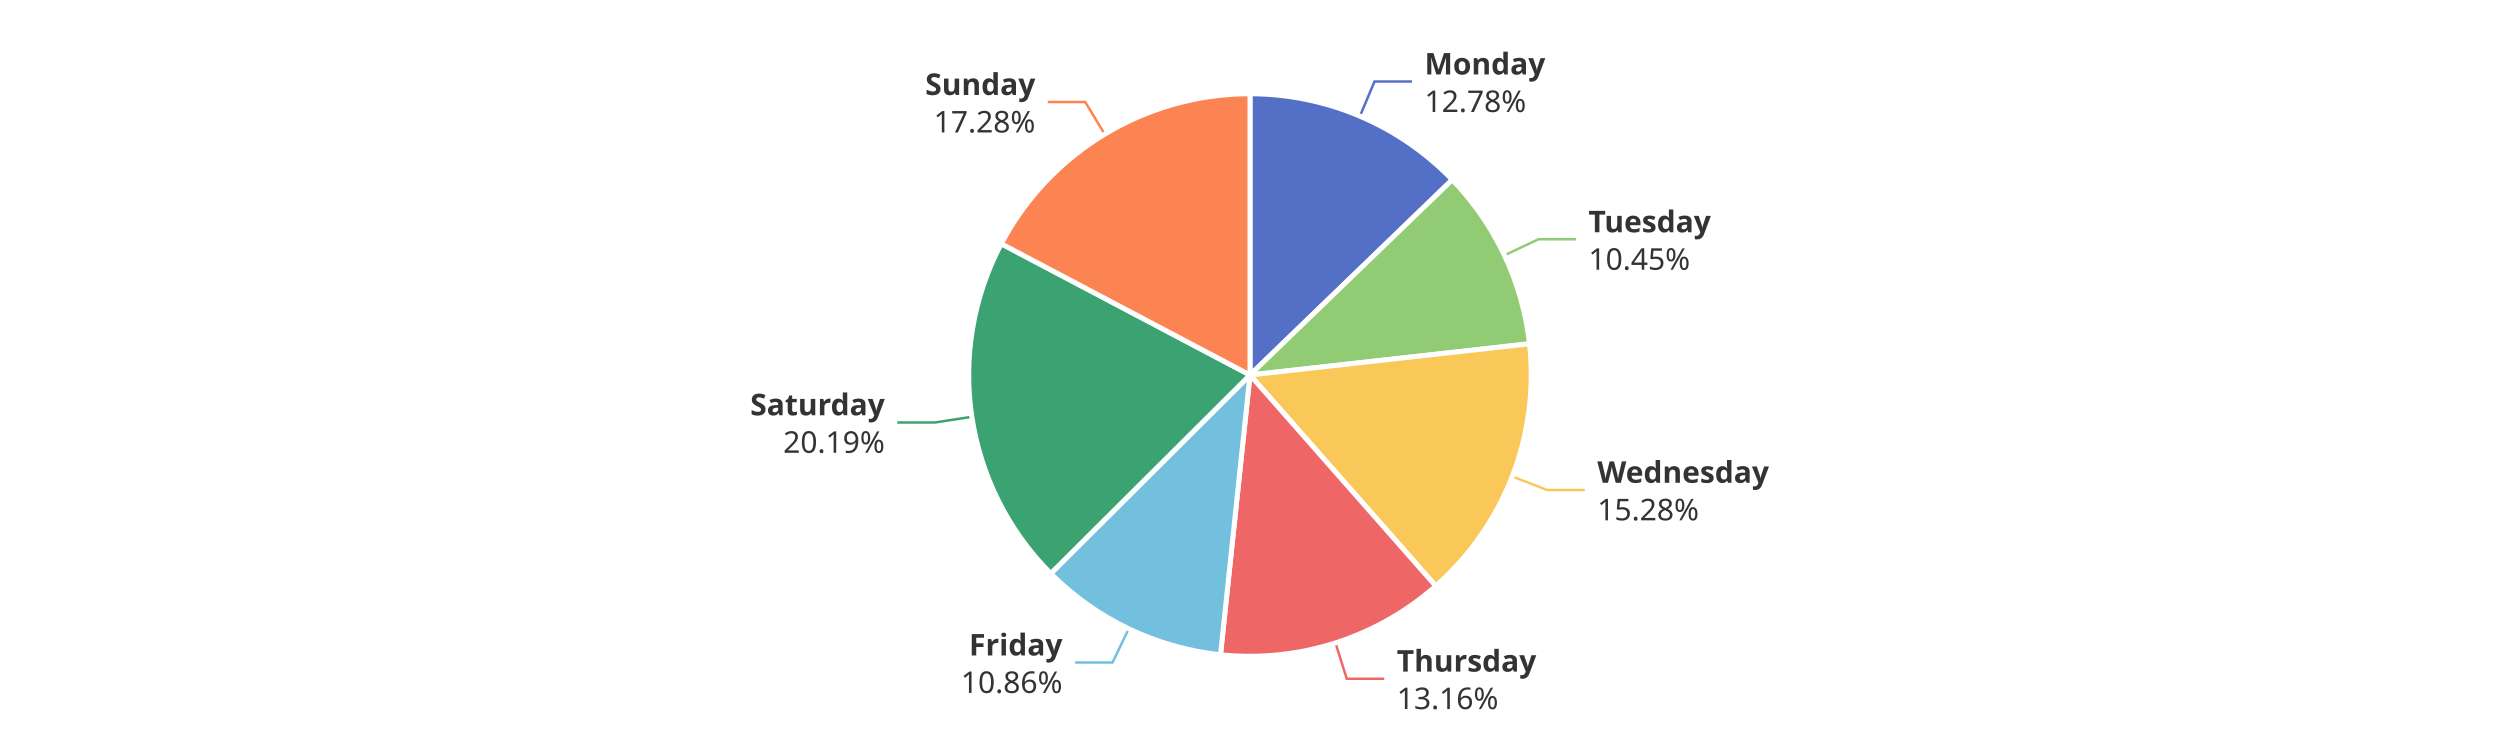
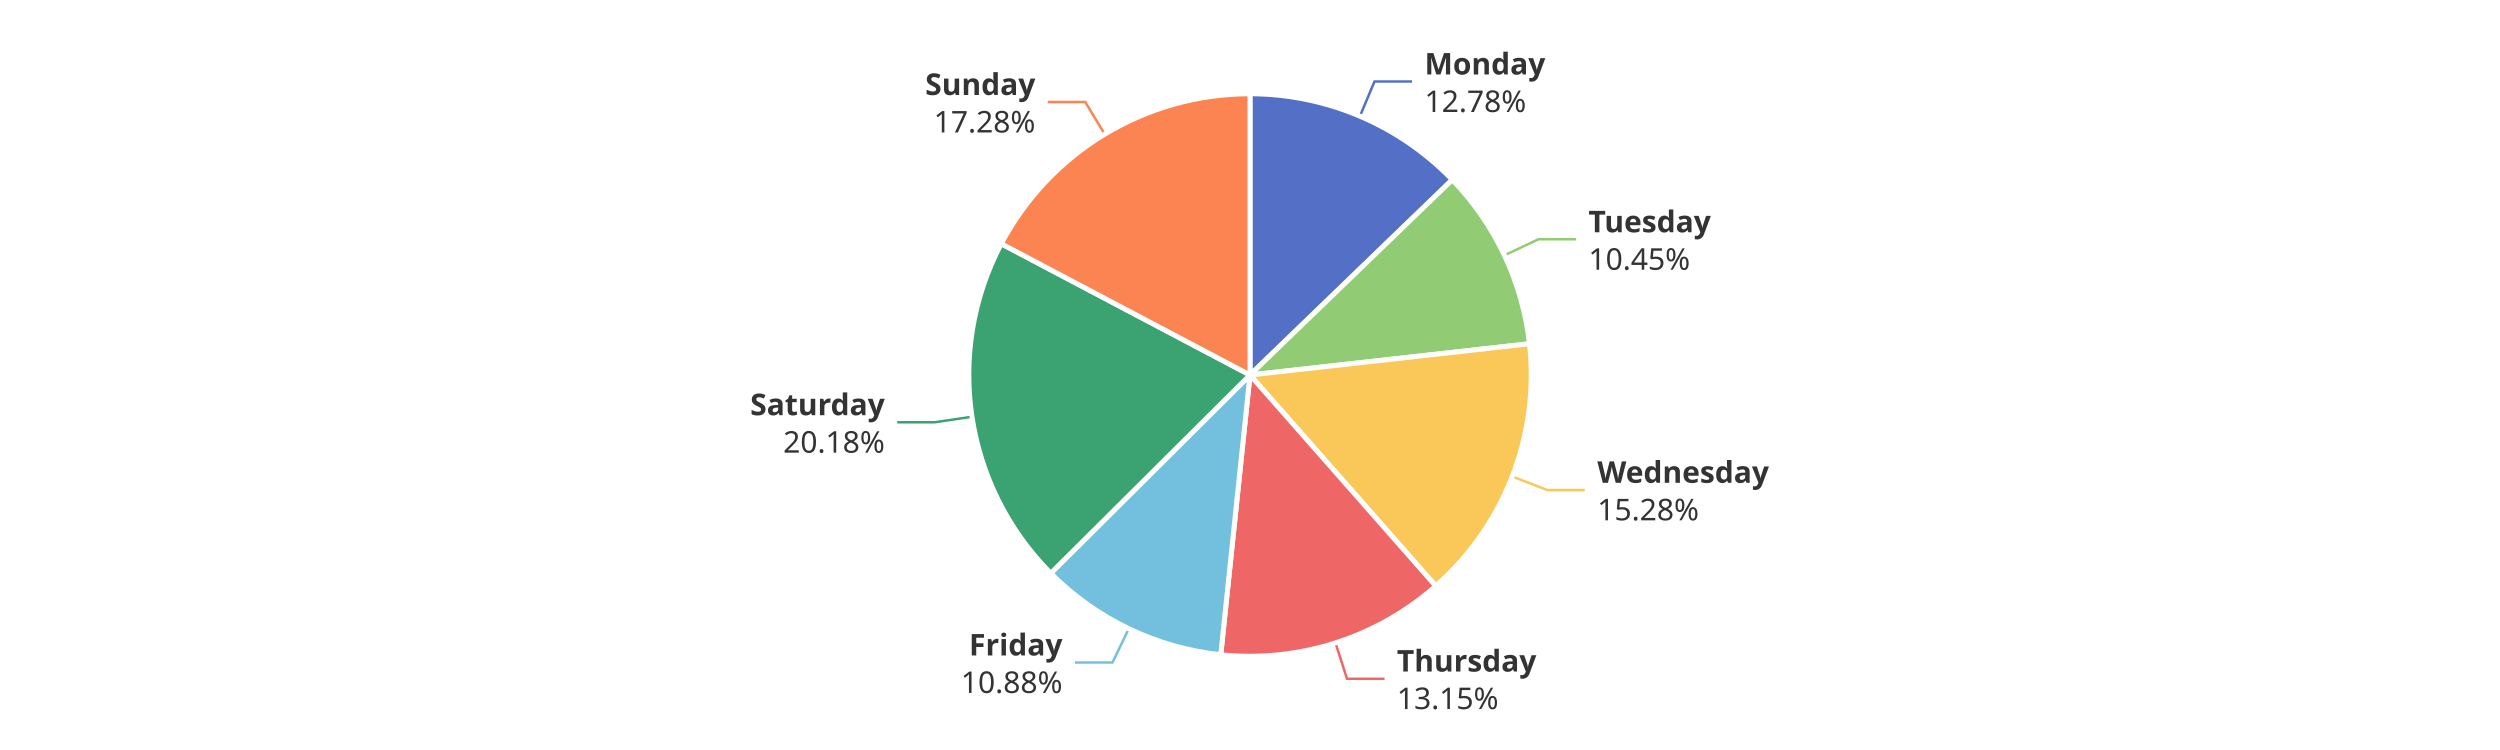
<svg xmlns="http://www.w3.org/2000/svg" width="1000" height="300" version="1.1" baseProfile="full" viewBox="0 0 1000 300">
  <rect width="1000" height="300" x="0" y="0" id="0" fill="#ffffff" />
  <polyline points="544 46.4 549.8 32.6 564.8 32.6" fill="none" stroke="#5470c6" />
  <polyline points="601.8 102.1 615.4 95.7 630.4 95.7" fill="none" stroke="#91cc75" />
  <polyline points="604.9 190.6 618.9 196 633.9 196" fill="none" stroke="#fac858" />
-   <polyline points="534.2 257.2 538.7 271.5 553.7 271.5" fill="none" stroke="#ee6666" />
+   <polyline points="534.2 257.2 538.8 271.5 553.8 271.5" fill="none" stroke="#ee6666" />
  <polyline points="451.5 251.5 445 265 430 265" fill="none" stroke="#73c0de" />
-   <polyline points="388.8 166.7 373.9 169 358.9 169" fill="none" stroke="#3ba272" />
+   <polyline points="388.7 166.7 373.9 168.9 358.9 168.9" fill="none" stroke="#3ba272" />
  <polyline points="441.9 53.7 434.1 40.8 419.1 40.8" fill="none" stroke="#fc8452" />
  <path d="M500 37.5A112.5 112.5 0 0 1 580.9 71.9L500 150Z" fill="#5470c6" stroke="#fff" stroke-width="2" stroke-linejoin="round" />
  <path d="M580.9 71.9A112.5 112.5 0 0 1 611.8 137.5L500 150Z" fill="#91cc75" stroke="#fff" stroke-width="2" stroke-linejoin="round" />
  <path d="M611.8 137.5A112.5 112.5 0 0 1 574.3 234.4L500 150Z" fill="#fac858" stroke="#fff" stroke-width="2" stroke-linejoin="round" />
-   <path d="M574.3 234.4A112.5 112.5 0 0 1 488.2 261.9L500 150Z" fill="#ee6666" stroke="#fff" stroke-width="2" stroke-linejoin="round" />
-   <path d="M488.2 261.9A112.5 112.5 0 0 1 420.3 229.4L500 150Z" fill="#73c0de" stroke="#fff" stroke-width="2" stroke-linejoin="round" />
-   <path d="M420.3 229.4A112.5 112.5 0 0 1 400.5 97.5L500 150Z" fill="#3ba272" stroke="#fff" stroke-width="2" stroke-linejoin="round" />
+   <path d="M574.3 234.4A112.5 112.5 0 0 1 488.3 261.9L500 150Z" fill="#ee6666" stroke="#fff" stroke-width="2" stroke-linejoin="round" />
+   <path d="M488.3 261.9A112.5 112.5 0 0 1 420.3 229.3L500 150Z" fill="#73c0de" stroke="#fff" stroke-width="2" stroke-linejoin="round" />
+   <path d="M420.3 229.3A112.5 112.5 0 0 1 400.5 97.5L500 150Z" fill="#3ba272" stroke="#fff" stroke-width="2" stroke-linejoin="round" />
  <path d="M400.5 97.5A112.5 112.5 0 0 1 500 37.5L500 150Z" fill="#fc8452" stroke="#fff" stroke-width="2" stroke-linejoin="round" />
  <path d="M0 -15l42.8 0l0 30l-42.8 0Z" transform="translate(569.8264 32.6391)" fill="none" />
  <text dominant-baseline="central" text-anchor="start" style="font-size:12px;font-family:sans-serif;font-weight:bold;" y="-7.5" transform="translate(569.8264 32.6391)" fill="#333" stroke="rgb(255,255,255)" stroke-width="2" paint-order="stroke" stroke-miterlimit="2">Monday</text>
  <text dominant-baseline="central" text-anchor="start" style="font-size:12px;font-family:sans-serif;" y="7.5" transform="translate(569.8264 32.6391)" fill="#333" stroke="rgb(255,255,255)" stroke-width="2" paint-order="stroke" stroke-miterlimit="2">12.78%</text>
  <path d="M0 -15l46.2 0l0 30l-46.2 0Z" transform="translate(635.3825 95.7494)" fill="none" />
  <text dominant-baseline="central" text-anchor="start" style="font-size:12px;font-family:sans-serif;font-weight:bold;" y="-7.5" transform="translate(635.3825 95.7494)" fill="#333" stroke="rgb(255,255,255)" stroke-width="2" paint-order="stroke" stroke-miterlimit="2">Tuesday</text>
  <text dominant-baseline="central" text-anchor="start" style="font-size:12px;font-family:sans-serif;" y="7.5" transform="translate(635.3825 95.7494)" fill="#333" stroke="rgb(255,255,255)" stroke-width="2" paint-order="stroke" stroke-miterlimit="2">10.45%</text>
  <path d="M0 -15l63.6 0l0 30l-63.6 0Z" transform="translate(638.9259 195.966)" fill="none" />
  <text dominant-baseline="central" text-anchor="start" style="font-size:12px;font-family:sans-serif;font-weight:bold;" y="-7.5" transform="translate(638.9259 195.966)" fill="#333" stroke="rgb(255,255,255)" stroke-width="2" paint-order="stroke" stroke-miterlimit="2">Wednesday</text>
  <text dominant-baseline="central" text-anchor="start" style="font-size:12px;font-family:sans-serif;" y="7.5" transform="translate(638.9259 195.966)" fill="#333" stroke="rgb(255,255,255)" stroke-width="2" paint-order="stroke" stroke-miterlimit="2">15.28%</text>
-   <path d="M0 -15l50.2 0l0 30l-50.2 0Z" transform="translate(558.7133 271.4806)" fill="none" />
-   <text dominant-baseline="central" text-anchor="start" style="font-size:12px;font-family:sans-serif;font-weight:bold;" y="-7.5" transform="translate(558.7133 271.4806)" fill="#333" stroke="rgb(255,255,255)" stroke-width="2" paint-order="stroke" stroke-miterlimit="2">Thursday</text>
-   <text dominant-baseline="central" text-anchor="start" style="font-size:12px;font-family:sans-serif;" y="7.5" transform="translate(558.7133 271.4806)" fill="#333" stroke="rgb(255,255,255)" stroke-width="2" paint-order="stroke" stroke-miterlimit="2">13.16%</text>
+   <path d="M0 -15l50.2 0l0 30l-50.2 0Z" transform="translate(558.7515 271.4684)" fill="none" />
+   <text dominant-baseline="central" text-anchor="start" style="font-size:12px;font-family:sans-serif;font-weight:bold;" y="-7.5" transform="translate(558.7515 271.4684)" fill="#333" stroke="rgb(255,255,255)" stroke-width="2" paint-order="stroke" stroke-miterlimit="2">Thursday</text>
+   <text dominant-baseline="central" text-anchor="start" style="font-size:12px;font-family:sans-serif;" y="7.5" transform="translate(558.7515 271.4684)" fill="#333" stroke="rgb(255,255,255)" stroke-width="2" paint-order="stroke" stroke-miterlimit="2">13.15%</text>
  <path d="M-40.9 -15l40.9 0l0 30l-40.9 0Z" transform="translate(424.9894 265.0221)" fill="none" />
  <text dominant-baseline="central" text-anchor="end" style="font-size:12px;font-family:sans-serif;font-weight:bold;" y="-7.5" transform="translate(424.9894 265.0221)" fill="#333" stroke="rgb(255,255,255)" stroke-width="2" paint-order="stroke" stroke-miterlimit="2">Friday</text>
-   <text dominant-baseline="central" text-anchor="end" style="font-size:12px;font-family:sans-serif;" y="7.5" transform="translate(424.9894 265.0221)" fill="#333" stroke="rgb(255,255,255)" stroke-width="2" paint-order="stroke" stroke-miterlimit="2">10.86%</text>
-   <path d="M-48.2 -15l48.2 0l0 30l-48.2 0Z" transform="translate(353.917 168.9557)" fill="none" />
-   <text dominant-baseline="central" text-anchor="end" style="font-size:12px;font-family:sans-serif;font-weight:bold;" y="-7.5" transform="translate(353.917 168.9557)" fill="#333" stroke="rgb(255,255,255)" stroke-width="2" paint-order="stroke" stroke-miterlimit="2">Saturday</text>
-   <text dominant-baseline="central" text-anchor="end" style="font-size:12px;font-family:sans-serif;" y="7.5" transform="translate(353.917 168.9557)" fill="#333" stroke="rgb(255,255,255)" stroke-width="2" paint-order="stroke" stroke-miterlimit="2">20.19%</text>
+   <text dominant-baseline="central" text-anchor="end" style="font-size:12px;font-family:sans-serif;" y="7.5" transform="translate(424.9894 265.0221)" fill="#333" stroke="rgb(255,255,255)" stroke-width="2" paint-order="stroke" stroke-miterlimit="2">10.88%</text>
+   <path d="M-48.2 -15l48.2 0l0 30l-48.2 0Z" transform="translate(353.911 168.9161)" fill="none" />
+   <text dominant-baseline="central" text-anchor="end" style="font-size:12px;font-family:sans-serif;font-weight:bold;" y="-7.5" transform="translate(353.911 168.9161)" fill="#333" stroke="rgb(255,255,255)" stroke-width="2" paint-order="stroke" stroke-miterlimit="2">Saturday</text>
+   <text dominant-baseline="central" text-anchor="end" style="font-size:12px;font-family:sans-serif;" y="7.5" transform="translate(353.911 168.9161)" fill="#333" stroke="rgb(255,255,255)" stroke-width="2" paint-order="stroke" stroke-miterlimit="2">20.18%</text>
  <path d="M-40.9 -15l40.9 0l0 30l-40.9 0Z" transform="translate(414.1344 40.8305)" fill="none" />
  <text dominant-baseline="central" text-anchor="end" style="font-size:12px;font-family:sans-serif;font-weight:bold;" y="-7.5" transform="translate(414.1344 40.8305)" fill="#333" stroke="rgb(255,255,255)" stroke-width="2" paint-order="stroke" stroke-miterlimit="2">Sunday</text>
  <text dominant-baseline="central" text-anchor="end" style="font-size:12px;font-family:sans-serif;" y="7.5" transform="translate(414.1344 40.8305)" fill="#333" stroke="rgb(255,255,255)" stroke-width="2" paint-order="stroke" stroke-miterlimit="2">17.28%</text>
</svg>
